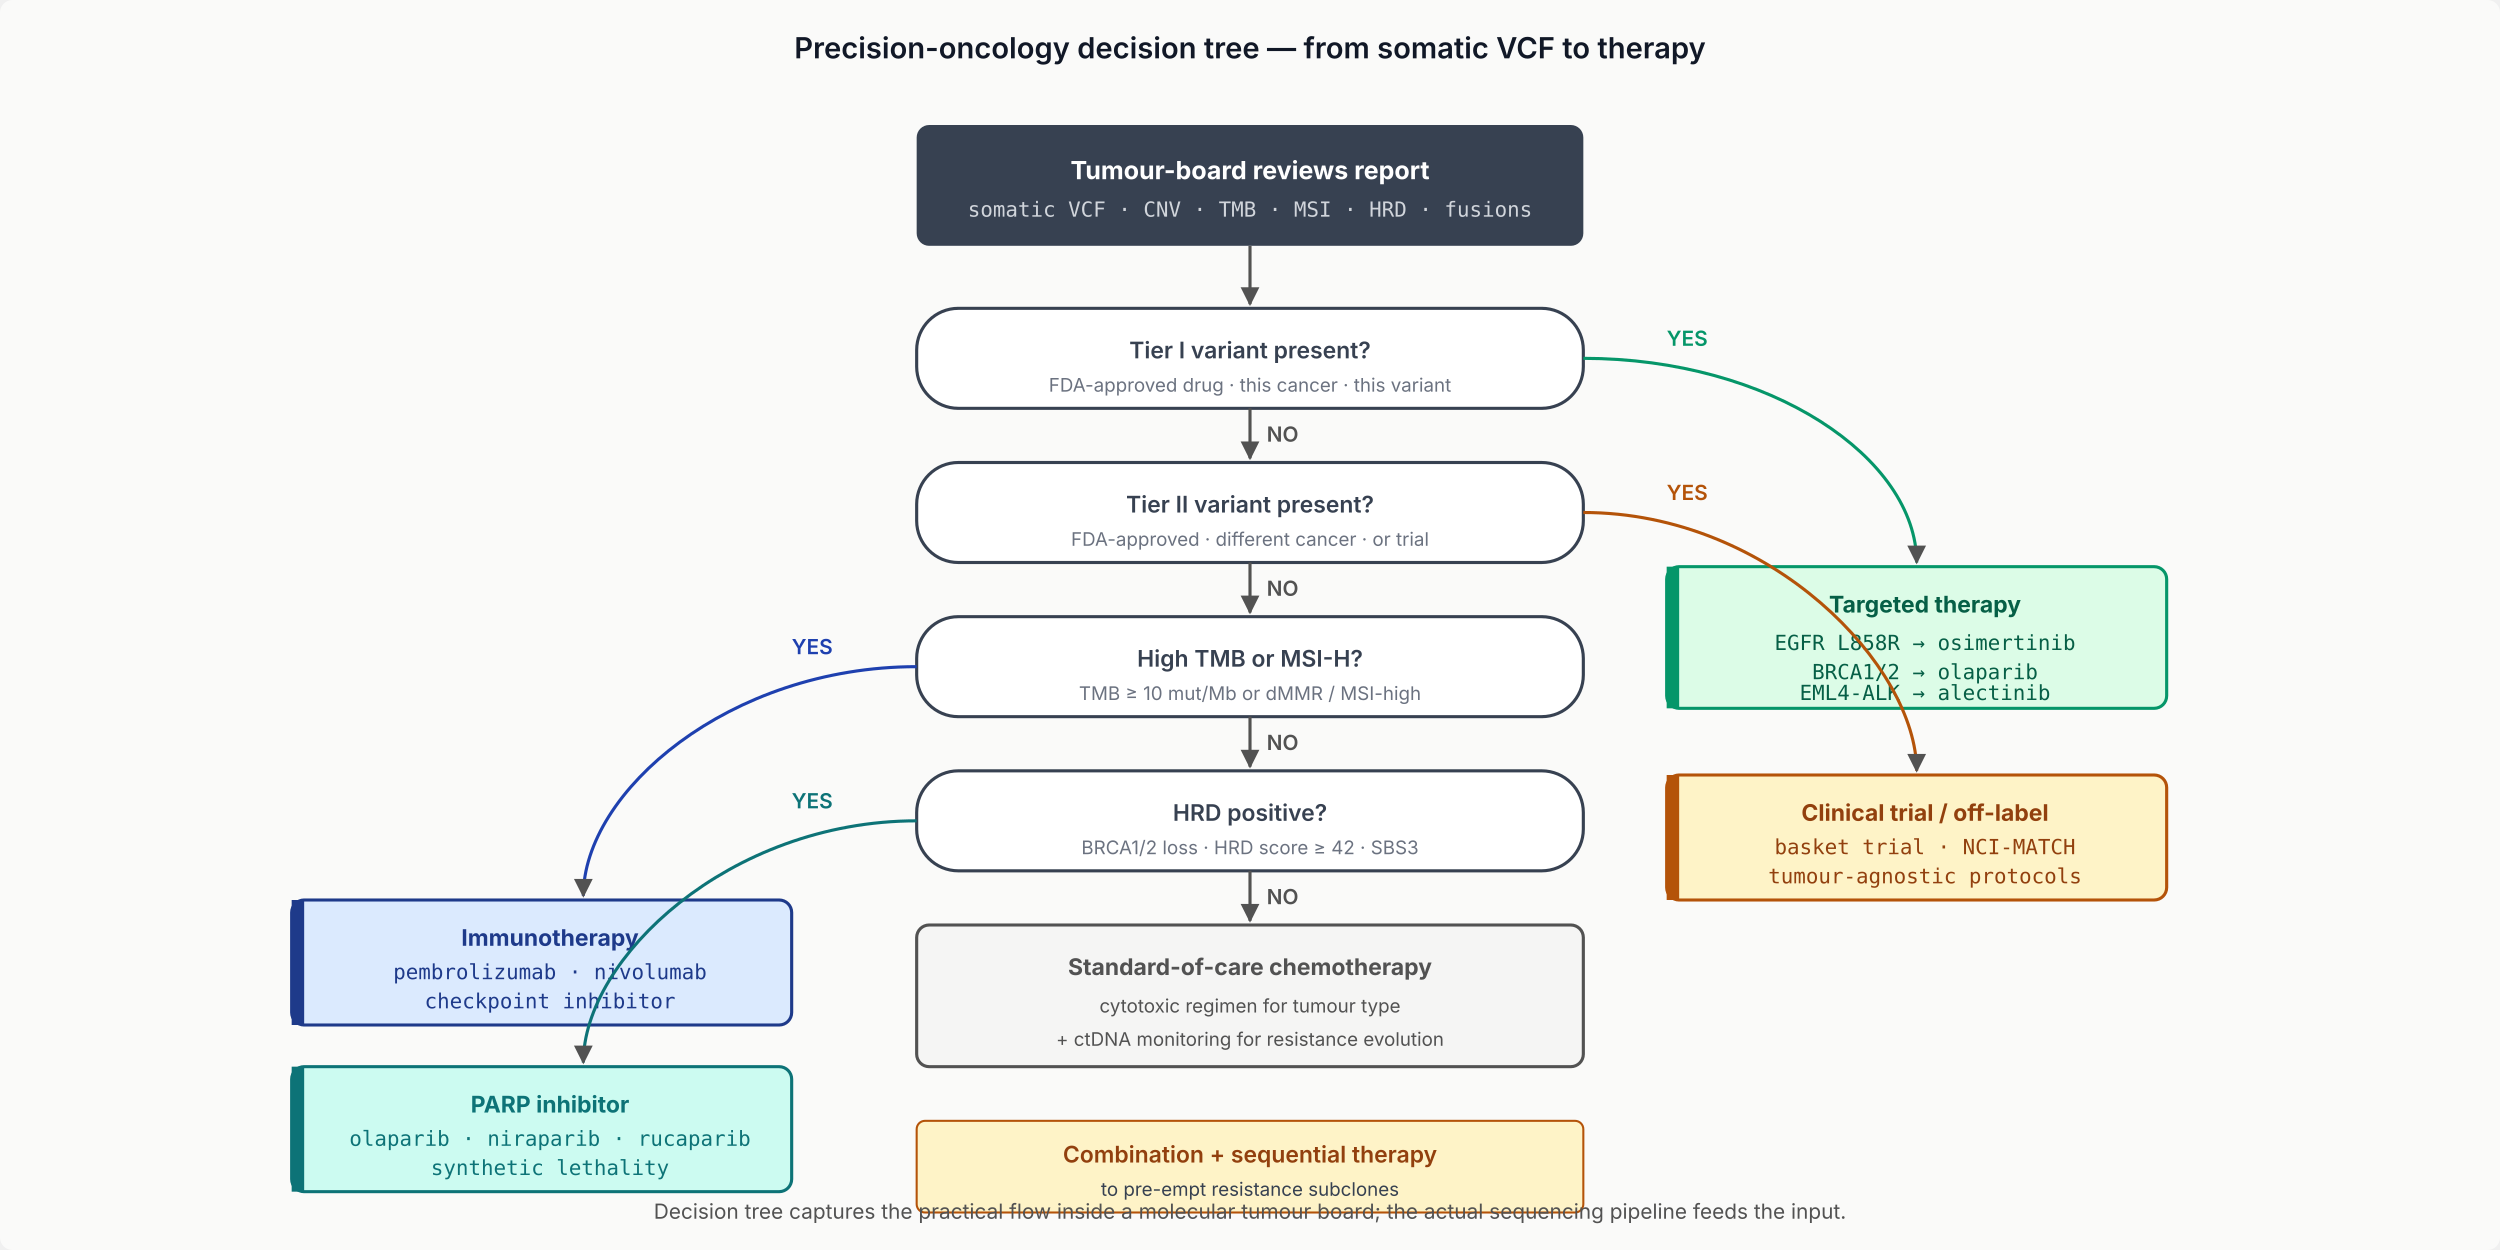
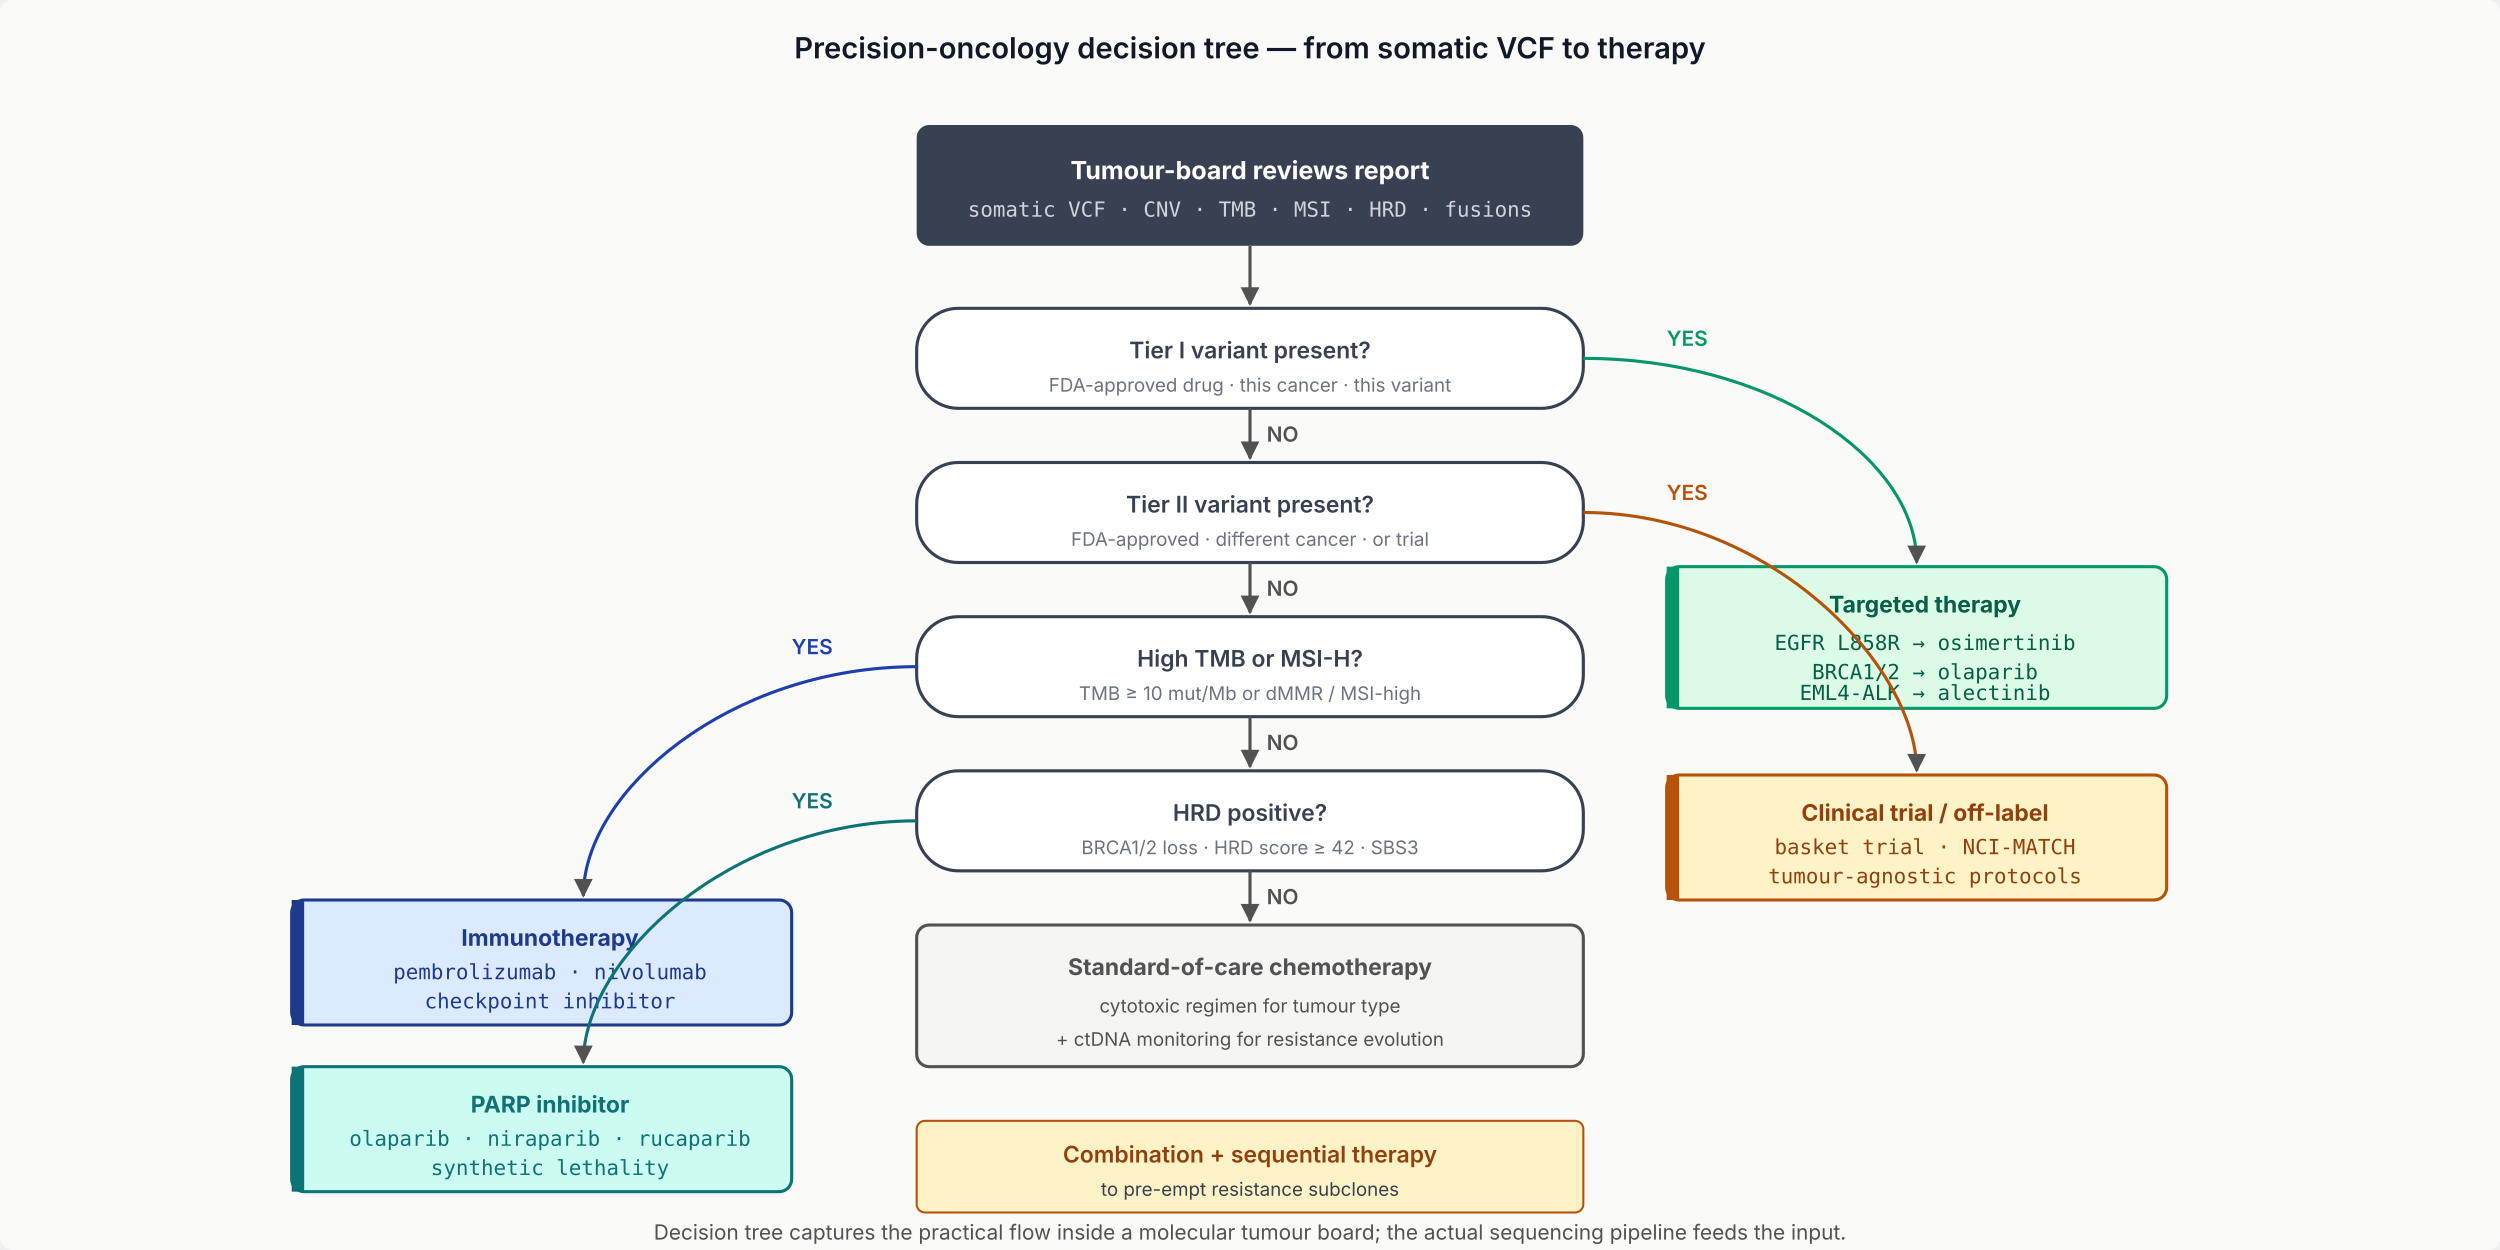
<svg xmlns="http://www.w3.org/2000/svg" viewBox="0 0 1200 600" width="1200" height="600" font-family="Inter, sans-serif">
  <defs>
    <style>text { font-family: Inter, sans-serif; } .mono { font-family: 'JetBrains Mono', monospace; font-size: 10px; }</style>
    <marker id="arr11" viewBox="0 0 10 10" refX="9" refY="5" markerWidth="6" markerHeight="6" orient="auto-start-reverse">
      <path d="M0,0 L10,5 L0,10 z" fill="#525252" />
    </marker>
  </defs>
  <rect width="1200" height="600" fill="#fafaf9" rx="6" />
  <text x="600" y="28" text-anchor="middle" font-size="14" font-weight="600" fill="#111827">Precision-oncology decision tree — from somatic VCF to therapy</text>
  <g transform="translate(440,60)">
    <rect width="320" height="58" fill="#374151" rx="6" />
    <text x="160" y="26" text-anchor="middle" font-size="12" font-weight="700" fill="#fff">Tumour-board reviews report</text>
    <text x="160" y="44" text-anchor="middle" font-size="10" fill="#d1d5db" class="mono">somatic VCF · CNV · TMB · MSI · HRD · fusions</text>
  </g>
  <g stroke="#525252" stroke-width="1.5" fill="none" marker-end="url(#arr11)">
    <line x1="600" y1="118" x2="600" y2="146" />
  </g>
  <g transform="translate(440,148)">
    <rect width="320" height="48" fill="#fff" stroke="#374151" stroke-width="1.5" rx="20" />
    <text x="160" y="24" text-anchor="middle" font-size="11" font-weight="600" fill="#374151">Tier I variant present?</text>
    <text x="160" y="40" text-anchor="middle" font-size="9" fill="#6b7280">FDA-approved drug · this cancer · this variant</text>
  </g>
  <g stroke="#059669" stroke-width="1.5" fill="none" marker-end="url(#arr11)">
    <path d="M 760 172 C 850 172 920 220 920 270" />
  </g>
  <text x="800" y="166" font-size="10" font-weight="600" fill="#059669">YES</text>
  <g transform="translate(800,272)">
    <rect width="240" height="68" fill="#dcfce7" stroke="#059669" stroke-width="1.5" rx="6" />
    <rect width="6" height="68" fill="#059669" />
    <text x="124" y="22" text-anchor="middle" font-size="11" font-weight="700" fill="#065f46">Targeted therapy</text>
    <text x="124" y="40" text-anchor="middle" font-size="9" class="mono" fill="#065f46">EGFR L858R → osimertinib</text>
    <text x="124" y="54" text-anchor="middle" font-size="9" class="mono" fill="#065f46">BRCA1/2 → olaparib</text>
    <text x="124" y="64" text-anchor="middle" font-size="9" class="mono" fill="#065f46">EML4-ALK → alectinib</text>
  </g>
  <g stroke="#525252" stroke-width="1.5" fill="none" marker-end="url(#arr11)">
    <line x1="600" y1="196" x2="600" y2="220" />
  </g>
  <text x="608" y="212" font-size="10" font-weight="600" fill="#525252">NO</text>
  <g transform="translate(440,222)">
    <rect width="320" height="48" fill="#fff" stroke="#374151" stroke-width="1.5" rx="20" />
    <text x="160" y="24" text-anchor="middle" font-size="11" font-weight="600" fill="#374151">Tier II variant present?</text>
    <text x="160" y="40" text-anchor="middle" font-size="9" fill="#6b7280">FDA-approved · different cancer · or trial</text>
  </g>
  <g stroke="#b45309" stroke-width="1.5" fill="none" marker-end="url(#arr11)">
    <path d="M 760 246 C 850 246 920 320 920 370" />
  </g>
  <text x="800" y="240" font-size="10" font-weight="600" fill="#b45309">YES</text>
  <g transform="translate(800,372)">
    <rect width="240" height="60" fill="#fef3c7" stroke="#b45309" stroke-width="1.5" rx="6" />
    <rect width="6" height="60" fill="#b45309" />
    <text x="124" y="22" text-anchor="middle" font-size="11" font-weight="700" fill="#92400e">Clinical trial / off-label</text>
    <text x="124" y="38" text-anchor="middle" font-size="9" class="mono" fill="#92400e">basket trial · NCI-MATCH</text>
    <text x="124" y="52" text-anchor="middle" font-size="9" class="mono" fill="#92400e">tumour-agnostic protocols</text>
  </g>
  <g stroke="#525252" stroke-width="1.5" fill="none" marker-end="url(#arr11)">
    <line x1="600" y1="270" x2="600" y2="294" />
  </g>
  <text x="608" y="286" font-size="10" font-weight="600" fill="#525252">NO</text>
  <g transform="translate(440,296)">
    <rect width="320" height="48" fill="#fff" stroke="#374151" stroke-width="1.5" rx="20" />
    <text x="160" y="24" text-anchor="middle" font-size="11" font-weight="600" fill="#374151">High TMB or MSI-H?</text>
    <text x="160" y="40" text-anchor="middle" font-size="9" fill="#6b7280">TMB ≥ 10 mut/Mb or dMMR / MSI-high</text>
  </g>
  <g stroke="#1e40af" stroke-width="1.5" fill="none" marker-end="url(#arr11)">
    <path d="M 440 320 C 350 320 280 380 280 430" />
  </g>
  <text x="380" y="314" font-size="10" font-weight="600" fill="#1e40af">YES</text>
  <g transform="translate(140,432)">
    <rect width="240" height="60" fill="#dbeafe" stroke="#1e3a8a" stroke-width="1.5" rx="6" />
    <rect width="6" height="60" fill="#1e3a8a" />
    <text x="124" y="22" text-anchor="middle" font-size="11" font-weight="700" fill="#1e3a8a">Immunotherapy</text>
    <text x="124" y="38" text-anchor="middle" font-size="9" class="mono" fill="#1e3a8a">pembrolizumab · nivolumab</text>
    <text x="124" y="52" text-anchor="middle" font-size="9" class="mono" fill="#1e3a8a">checkpoint inhibitor</text>
  </g>
  <g stroke="#525252" stroke-width="1.5" fill="none" marker-end="url(#arr11)">
    <line x1="600" y1="344" x2="600" y2="368" />
  </g>
  <text x="608" y="360" font-size="10" font-weight="600" fill="#525252">NO</text>
  <g transform="translate(440,370)">
    <rect width="320" height="48" fill="#fff" stroke="#374151" stroke-width="1.5" rx="20" />
    <text x="160" y="24" text-anchor="middle" font-size="11" font-weight="600" fill="#374151">HRD positive?</text>
    <text x="160" y="40" text-anchor="middle" font-size="9" fill="#6b7280">BRCA1/2 loss · HRD score ≥ 42 · SBS3</text>
  </g>
  <g stroke="#0d7377" stroke-width="1.5" fill="none" marker-end="url(#arr11)">
    <path d="M 440 394 C 350 394 280 460 280 510" />
  </g>
  <text x="380" y="388" font-size="10" font-weight="600" fill="#0d7377">YES</text>
  <g transform="translate(140,512)">
    <rect width="240" height="60" fill="#ccfbf1" stroke="#0d7377" stroke-width="1.5" rx="6" />
    <rect width="6" height="60" fill="#0d7377" />
    <text x="124" y="22" text-anchor="middle" font-size="11" font-weight="700" fill="#0d7377">PARP inhibitor</text>
    <text x="124" y="38" text-anchor="middle" font-size="9" class="mono" fill="#0d7377">olaparib · niraparib · rucaparib</text>
    <text x="124" y="52" text-anchor="middle" font-size="9" class="mono" fill="#0d7377">synthetic lethality</text>
  </g>
  <g stroke="#525252" stroke-width="1.5" fill="none" marker-end="url(#arr11)">
    <line x1="600" y1="418" x2="600" y2="442" />
  </g>
  <text x="608" y="434" font-size="10" font-weight="600" fill="#525252">NO</text>
  <g transform="translate(440,444)">
    <rect width="320" height="68" fill="#f5f5f4" stroke="#525252" stroke-width="1.5" rx="6" />
    <text x="160" y="24" text-anchor="middle" font-size="11" font-weight="700" fill="#525252">Standard-of-care chemotherapy</text>
    <text x="160" y="42" text-anchor="middle" font-size="9" fill="#525252">cytotoxic regimen for tumour type</text>
    <text x="160" y="58" text-anchor="middle" font-size="9" fill="#525252">+ ctDNA monitoring for resistance evolution</text>
  </g>
  <g transform="translate(440,538)">
    <rect width="320" height="44" fill="#fef3c7" stroke="#b45309" rx="4" />
    <text x="160" y="20" text-anchor="middle" font-size="11" font-weight="600" fill="#92400e">Combination + sequential therapy</text>
    <text x="160" y="36" text-anchor="middle" font-size="9" fill="#374151">to pre-empt resistance subclones</text>
  </g>
-   <text x="600" y="585" text-anchor="middle" font-size="10" fill="#525252">Decision tree captures the practical flow inside a molecular tumour board; the actual sequencing pipeline feeds the input.</text>
+   <text x="600" y="595" text-anchor="middle" font-size="10" fill="#525252">Decision tree captures the practical flow inside a molecular tumour board; the actual sequencing pipeline feeds the input.</text>
</svg>
